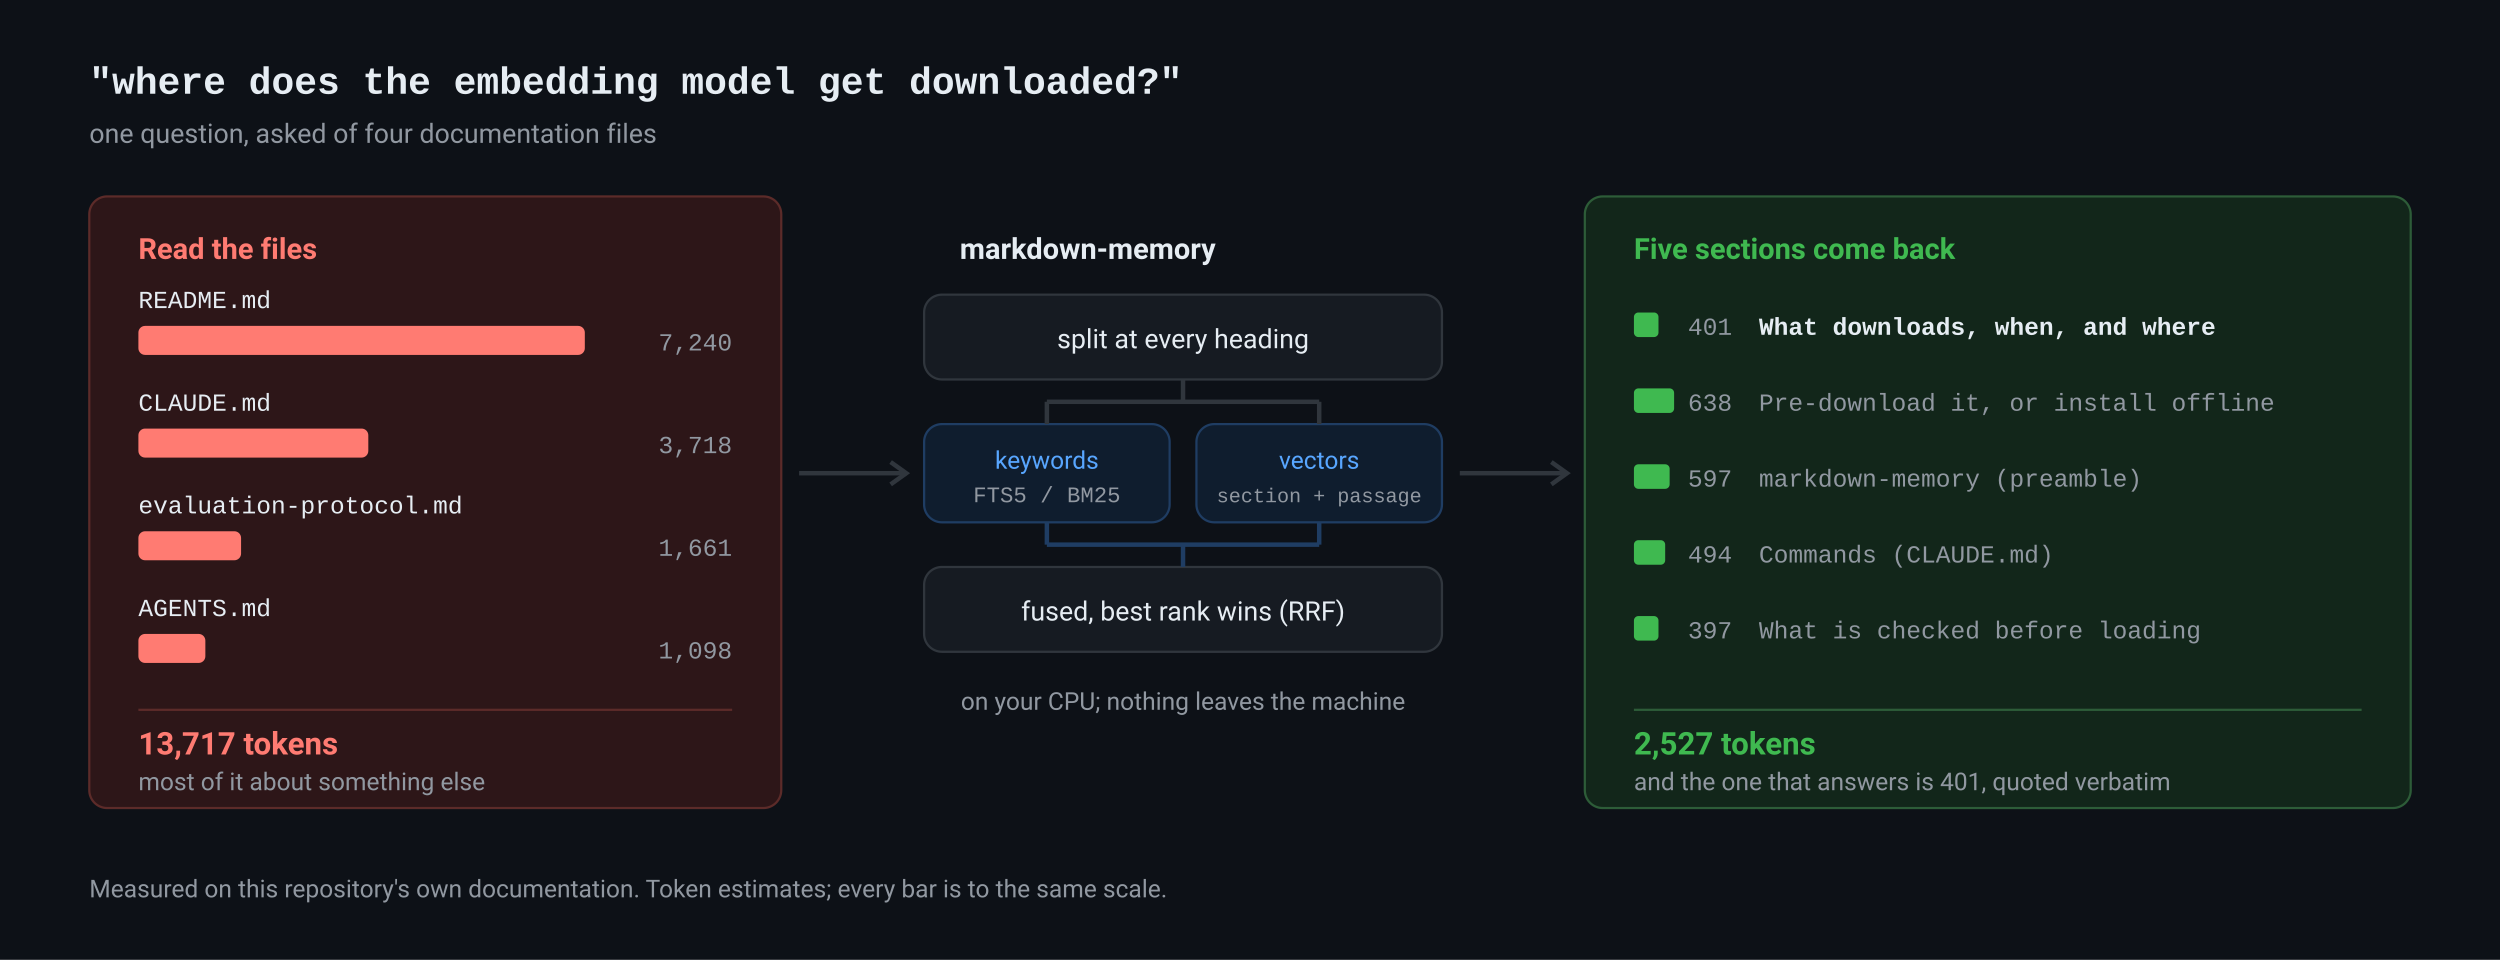
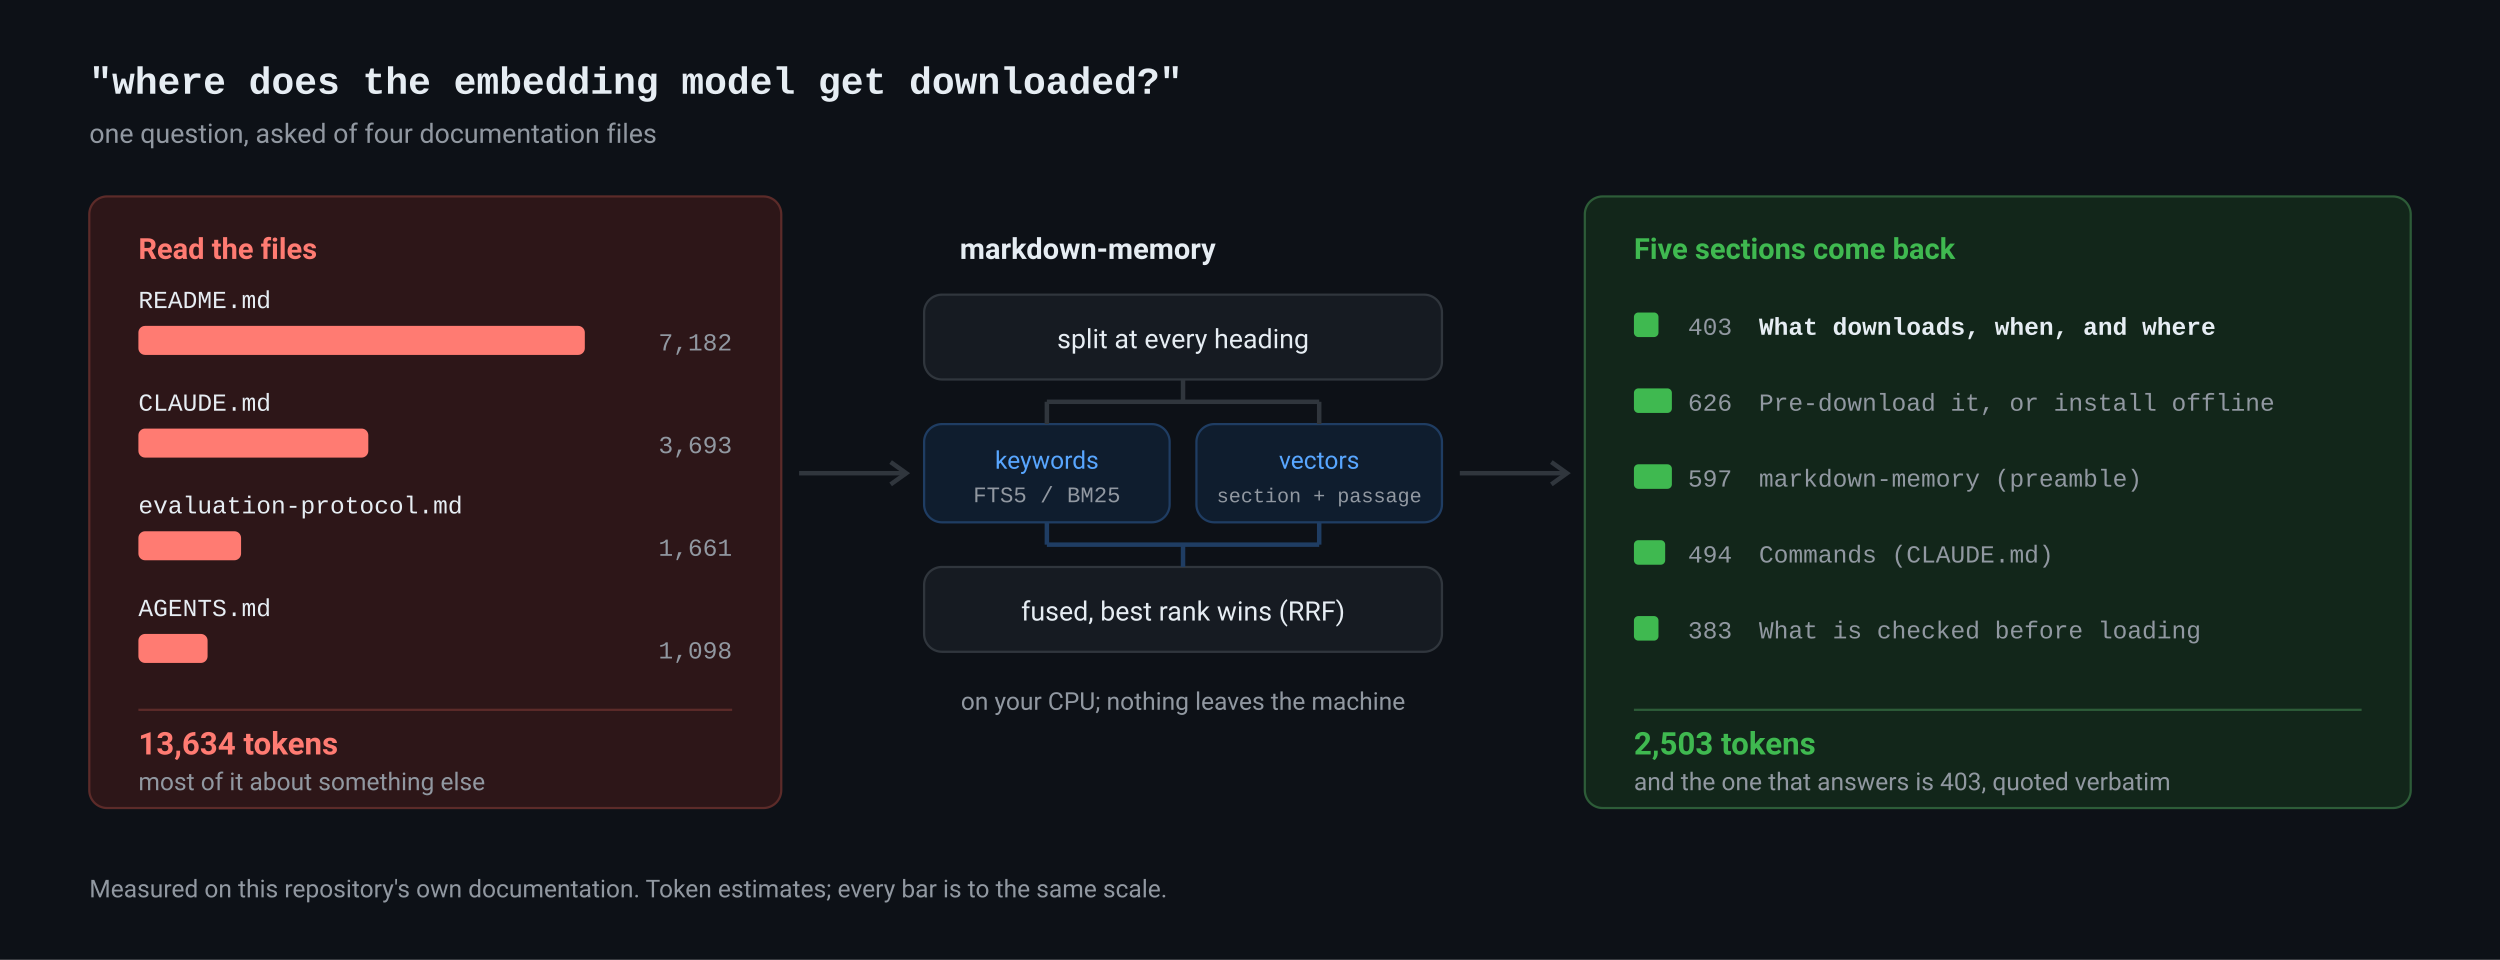
- <svg xmlns="http://www.w3.org/2000/svg" viewBox="0 0 1120 430" width="1120" height="430" role="img" aria-label="One question: reading four whole files costs 13,717 tokens; markdown-memory returns five sections totalling 2,527, and the one that answers is 401 tokens.">
+ <svg xmlns="http://www.w3.org/2000/svg" viewBox="0 0 1120 430" width="1120" height="430" role="img" aria-label="One question: reading four whole files costs 13,634 tokens; markdown-memory returns five sections totalling 2,503, and the one that answers is 403 tokens.">
  <rect width="1120" height="430" fill="#0d1117" />
  <text x="40" y="42" font-family="ui-monospace,SFMono-Regular,Menlo,Consolas,'Liberation Mono',monospace" font-size="17" font-weight="600" fill="#e6edf3" text-anchor="start">"where does the embedding model get downloaded?"</text>
  <text x="40" y="64" font-family="ui-sans-serif,-apple-system,BlinkMacSystemFont,'Segoe UI',Roboto,'Helvetica Neue',Arial,sans-serif" font-size="12" font-weight="400" fill="#9198a1" text-anchor="start">one question, asked of four documentation files</text>
  <rect x="40" y="88" width="310" height="274" rx="8" fill="#2d1618" stroke="#5c2b29" stroke-width="1" />
  <text x="62" y="116" font-family="ui-sans-serif,-apple-system,BlinkMacSystemFont,'Segoe UI',Roboto,'Helvetica Neue',Arial,sans-serif" font-size="13" font-weight="600" fill="#ff7b72" text-anchor="start">Read the files</text>
  <text x="62" y="138" font-family="ui-monospace,SFMono-Regular,Menlo,Consolas,'Liberation Mono',monospace" font-size="11" font-weight="400" fill="#e6edf3" text-anchor="start">README.md</text>
  <rect x="62" y="146" width="200" height="13" rx="3" fill="#ff7b72" stroke="none" stroke-width="1" />
-   <text x="328" y="157" font-family="ui-monospace,SFMono-Regular,Menlo,Consolas,'Liberation Mono',monospace" font-size="11" font-weight="400" fill="#9198a1" text-anchor="end">7,240</text>
+   <text x="328" y="157" font-family="ui-monospace,SFMono-Regular,Menlo,Consolas,'Liberation Mono',monospace" font-size="11" font-weight="400" fill="#9198a1" text-anchor="end">7,182</text>
  <text x="62" y="184" font-family="ui-monospace,SFMono-Regular,Menlo,Consolas,'Liberation Mono',monospace" font-size="11" font-weight="400" fill="#e6edf3" text-anchor="start">CLAUDE.md</text>
  <rect x="62" y="192" width="103" height="13" rx="3" fill="#ff7b72" stroke="none" stroke-width="1" />
-   <text x="328" y="203" font-family="ui-monospace,SFMono-Regular,Menlo,Consolas,'Liberation Mono',monospace" font-size="11" font-weight="400" fill="#9198a1" text-anchor="end">3,718</text>
+   <text x="328" y="203" font-family="ui-monospace,SFMono-Regular,Menlo,Consolas,'Liberation Mono',monospace" font-size="11" font-weight="400" fill="#9198a1" text-anchor="end">3,693</text>
  <text x="62" y="230" font-family="ui-monospace,SFMono-Regular,Menlo,Consolas,'Liberation Mono',monospace" font-size="11" font-weight="400" fill="#e6edf3" text-anchor="start">evaluation-protocol.md</text>
  <rect x="62" y="238" width="46" height="13" rx="3" fill="#ff7b72" stroke="none" stroke-width="1" />
  <text x="328" y="249" font-family="ui-monospace,SFMono-Regular,Menlo,Consolas,'Liberation Mono',monospace" font-size="11" font-weight="400" fill="#9198a1" text-anchor="end">1,661</text>
  <text x="62" y="276" font-family="ui-monospace,SFMono-Regular,Menlo,Consolas,'Liberation Mono',monospace" font-size="11" font-weight="400" fill="#e6edf3" text-anchor="start">AGENTS.md</text>
-   <rect x="62" y="284" width="30" height="13" rx="3" fill="#ff7b72" stroke="none" stroke-width="1" />
+   <rect x="62" y="284" width="31" height="13" rx="3" fill="#ff7b72" stroke="none" stroke-width="1" />
  <text x="328" y="295" font-family="ui-monospace,SFMono-Regular,Menlo,Consolas,'Liberation Mono',monospace" font-size="11" font-weight="400" fill="#9198a1" text-anchor="end">1,098</text>
  <path d="M62 318 L328 318" stroke="#5c2b29" stroke-width="1" />
-   <text x="62" y="338" font-family="ui-sans-serif,-apple-system,BlinkMacSystemFont,'Segoe UI',Roboto,'Helvetica Neue',Arial,sans-serif" font-size="14" font-weight="600" fill="#ff7b72" text-anchor="start">13,717 tokens</text>
+   <text x="62" y="338" font-family="ui-sans-serif,-apple-system,BlinkMacSystemFont,'Segoe UI',Roboto,'Helvetica Neue',Arial,sans-serif" font-size="14" font-weight="600" fill="#ff7b72" text-anchor="start">13,634 tokens</text>
  <text x="62" y="354" font-family="ui-sans-serif,-apple-system,BlinkMacSystemFont,'Segoe UI',Roboto,'Helvetica Neue',Arial,sans-serif" font-size="11" font-weight="400" fill="#9198a1" text-anchor="start">most of it about something else</text>
  <text x="430" y="116" font-family="ui-sans-serif,-apple-system,BlinkMacSystemFont,'Segoe UI',Roboto,'Helvetica Neue',Arial,sans-serif" font-size="13" font-weight="600" fill="#e6edf3" text-anchor="start">markdown-memory</text>
  <rect x="414" y="132" width="232" height="38" rx="8" fill="#161b22" stroke="#30363d" stroke-width="1" />
  <text x="530" y="156" font-family="ui-sans-serif,-apple-system,BlinkMacSystemFont,'Segoe UI',Roboto,'Helvetica Neue',Arial,sans-serif" font-size="12" font-weight="400" fill="#e6edf3" text-anchor="middle">split at every heading</text>
  <rect x="414" y="190" width="110" height="44" rx="8" fill="#0f1d2e" stroke="#1f3d63" stroke-width="1" />
  <text x="469" y="210" font-family="ui-sans-serif,-apple-system,BlinkMacSystemFont,'Segoe UI',Roboto,'Helvetica Neue',Arial,sans-serif" font-size="11" font-weight="400" fill="#58a6ff" text-anchor="middle">keywords</text>
  <text x="469" y="225" font-family="ui-monospace,SFMono-Regular,Menlo,Consolas,'Liberation Mono',monospace" font-size="10" font-weight="400" fill="#9198a1" text-anchor="middle">FTS5 / BM25</text>
  <rect x="536" y="190" width="110" height="44" rx="8" fill="#0f1d2e" stroke="#1f3d63" stroke-width="1" />
  <text x="591" y="210" font-family="ui-sans-serif,-apple-system,BlinkMacSystemFont,'Segoe UI',Roboto,'Helvetica Neue',Arial,sans-serif" font-size="11" font-weight="400" fill="#58a6ff" text-anchor="middle">vectors</text>
  <text x="591" y="225" font-family="ui-monospace,SFMono-Regular,Menlo,Consolas,'Liberation Mono',monospace" font-size="9" font-weight="400" fill="#9198a1" text-anchor="middle">section + passage</text>
  <rect x="414" y="254" width="232" height="38" rx="8" fill="#161b22" stroke="#30363d" stroke-width="1" />
  <text x="530" y="278" font-family="ui-sans-serif,-apple-system,BlinkMacSystemFont,'Segoe UI',Roboto,'Helvetica Neue',Arial,sans-serif" font-size="12" font-weight="400" fill="#e6edf3" text-anchor="middle">fused, best rank wins (RRF)</text>
  <path d="M530 170 L530 180 M469 180 L591 180 M469 180 L469 190 M591 180 L591 190" stroke="#30363d" stroke-width="2" fill="none" />
  <path d="M469 234 L469 244 M591 234 L591 244 M469 244 L591 244 M530 244 L530 254" stroke="#1f3d63" stroke-width="2" fill="none" />
  <text x="530" y="318" font-family="ui-sans-serif,-apple-system,BlinkMacSystemFont,'Segoe UI',Roboto,'Helvetica Neue',Arial,sans-serif" font-size="11" font-weight="400" fill="#9198a1" text-anchor="middle">on your CPU; nothing leaves the machine</text>
  <path d="M358 212 L406 212" stroke="#30363d" stroke-width="2" fill="none" />
  <path d="M399 207 L406 212 L399 217" fill="none" stroke="#30363d" stroke-width="2" />
  <path d="M654 212 L702 212" stroke="#30363d" stroke-width="2" fill="none" />
  <path d="M695 207 L702 212 L695 217" fill="none" stroke="#30363d" stroke-width="2" />
  <rect x="710" y="88" width="370" height="274" rx="8" fill="#12261a" stroke="#2d5c38" stroke-width="1" />
  <text x="732" y="116" font-family="ui-sans-serif,-apple-system,BlinkMacSystemFont,'Segoe UI',Roboto,'Helvetica Neue',Arial,sans-serif" font-size="13" font-weight="600" fill="#3fb950" text-anchor="start">Five sections come back</text>
  <rect x="732" y="140" width="11" height="11" rx="2" fill="#3fb950" stroke="none" stroke-width="1" />
-   <text x="776" y="150" font-family="ui-monospace,SFMono-Regular,Menlo,Consolas,'Liberation Mono',monospace" font-size="11" font-weight="400" fill="#9198a1" text-anchor="end">401</text>
+   <text x="776" y="150" font-family="ui-monospace,SFMono-Regular,Menlo,Consolas,'Liberation Mono',monospace" font-size="11" font-weight="400" fill="#9198a1" text-anchor="end">403</text>
  <text x="788" y="150" font-family="ui-monospace,SFMono-Regular,Menlo,Consolas,'Liberation Mono',monospace" font-size="11" font-weight="600" fill="#e6edf3" text-anchor="start">What downloads, when, and where</text>
-   <rect x="732" y="174" width="18" height="11" rx="2" fill="#3fb950" stroke="none" stroke-width="1" />
-   <text x="776" y="184" font-family="ui-monospace,SFMono-Regular,Menlo,Consolas,'Liberation Mono',monospace" font-size="11" font-weight="400" fill="#9198a1" text-anchor="end">638</text>
+   <rect x="732" y="174" width="17" height="11" rx="2" fill="#3fb950" stroke="none" stroke-width="1" />
+   <text x="776" y="184" font-family="ui-monospace,SFMono-Regular,Menlo,Consolas,'Liberation Mono',monospace" font-size="11" font-weight="400" fill="#9198a1" text-anchor="end">626</text>
  <text x="788" y="184" font-family="ui-monospace,SFMono-Regular,Menlo,Consolas,'Liberation Mono',monospace" font-size="11" font-weight="400" fill="#9198a1" text-anchor="start">Pre-download it, or install offline</text>
-   <rect x="732" y="208" width="16" height="11" rx="2" fill="#3fb950" stroke="none" stroke-width="1" />
+   <rect x="732" y="208" width="17" height="11" rx="2" fill="#3fb950" stroke="none" stroke-width="1" />
  <text x="776" y="218" font-family="ui-monospace,SFMono-Regular,Menlo,Consolas,'Liberation Mono',monospace" font-size="11" font-weight="400" fill="#9198a1" text-anchor="end">597</text>
  <text x="788" y="218" font-family="ui-monospace,SFMono-Regular,Menlo,Consolas,'Liberation Mono',monospace" font-size="11" font-weight="400" fill="#9198a1" text-anchor="start">markdown-memory  (preamble)</text>
  <rect x="732" y="242" width="14" height="11" rx="2" fill="#3fb950" stroke="none" stroke-width="1" />
  <text x="776" y="252" font-family="ui-monospace,SFMono-Regular,Menlo,Consolas,'Liberation Mono',monospace" font-size="11" font-weight="400" fill="#9198a1" text-anchor="end">494</text>
  <text x="788" y="252" font-family="ui-monospace,SFMono-Regular,Menlo,Consolas,'Liberation Mono',monospace" font-size="11" font-weight="400" fill="#9198a1" text-anchor="start">Commands  (CLAUDE.md)</text>
  <rect x="732" y="276" width="11" height="11" rx="2" fill="#3fb950" stroke="none" stroke-width="1" />
-   <text x="776" y="286" font-family="ui-monospace,SFMono-Regular,Menlo,Consolas,'Liberation Mono',monospace" font-size="11" font-weight="400" fill="#9198a1" text-anchor="end">397</text>
+   <text x="776" y="286" font-family="ui-monospace,SFMono-Regular,Menlo,Consolas,'Liberation Mono',monospace" font-size="11" font-weight="400" fill="#9198a1" text-anchor="end">383</text>
  <text x="788" y="286" font-family="ui-monospace,SFMono-Regular,Menlo,Consolas,'Liberation Mono',monospace" font-size="11" font-weight="400" fill="#9198a1" text-anchor="start">What is checked before loading</text>
  <path d="M732 318 L1058 318" stroke="#2d5c38" stroke-width="1" />
-   <text x="732" y="338" font-family="ui-sans-serif,-apple-system,BlinkMacSystemFont,'Segoe UI',Roboto,'Helvetica Neue',Arial,sans-serif" font-size="14" font-weight="600" fill="#3fb950" text-anchor="start">2,527 tokens</text>
-   <text x="732" y="354" font-family="ui-sans-serif,-apple-system,BlinkMacSystemFont,'Segoe UI',Roboto,'Helvetica Neue',Arial,sans-serif" font-size="11" font-weight="400" fill="#9198a1" text-anchor="start">and the one that answers is 401, quoted verbatim</text>
+   <text x="732" y="338" font-family="ui-sans-serif,-apple-system,BlinkMacSystemFont,'Segoe UI',Roboto,'Helvetica Neue',Arial,sans-serif" font-size="14" font-weight="600" fill="#3fb950" text-anchor="start">2,503 tokens</text>
+   <text x="732" y="354" font-family="ui-sans-serif,-apple-system,BlinkMacSystemFont,'Segoe UI',Roboto,'Helvetica Neue',Arial,sans-serif" font-size="11" font-weight="400" fill="#9198a1" text-anchor="start">and the one that answers is 403, quoted verbatim</text>
  <text x="40" y="402" font-family="ui-sans-serif,-apple-system,BlinkMacSystemFont,'Segoe UI',Roboto,'Helvetica Neue',Arial,sans-serif" font-size="11" font-weight="400" fill="#9198a1" text-anchor="start">Measured on this repository's own documentation. Token estimates; every bar is to the same scale.</text>
</svg>
